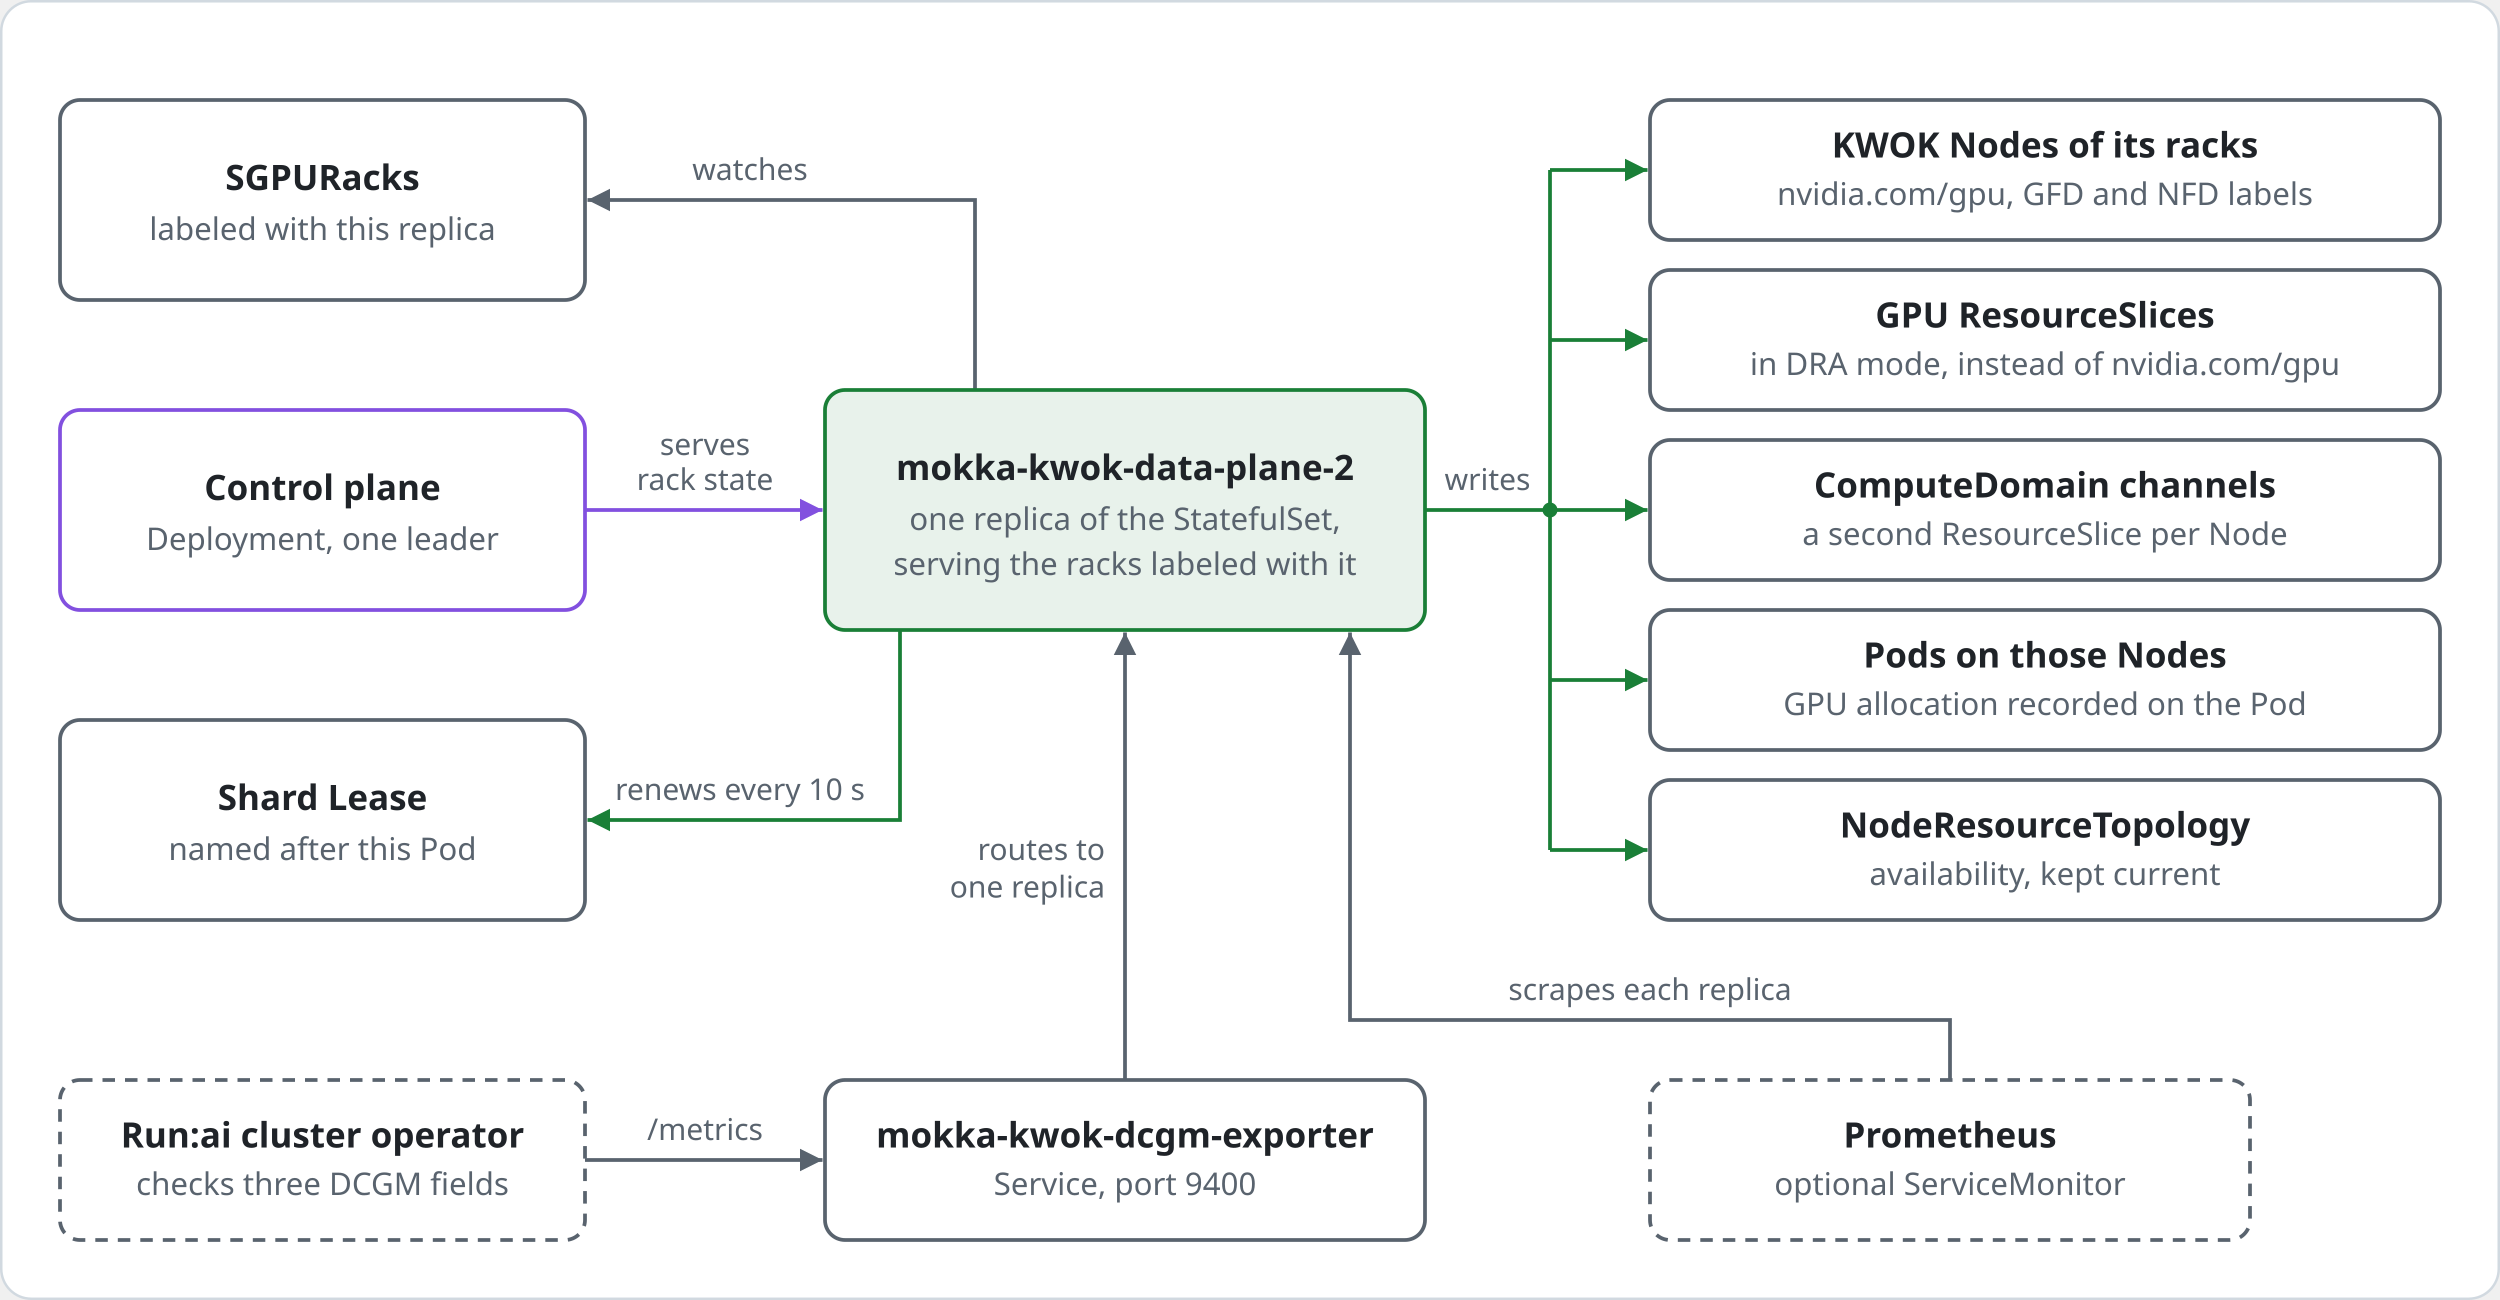
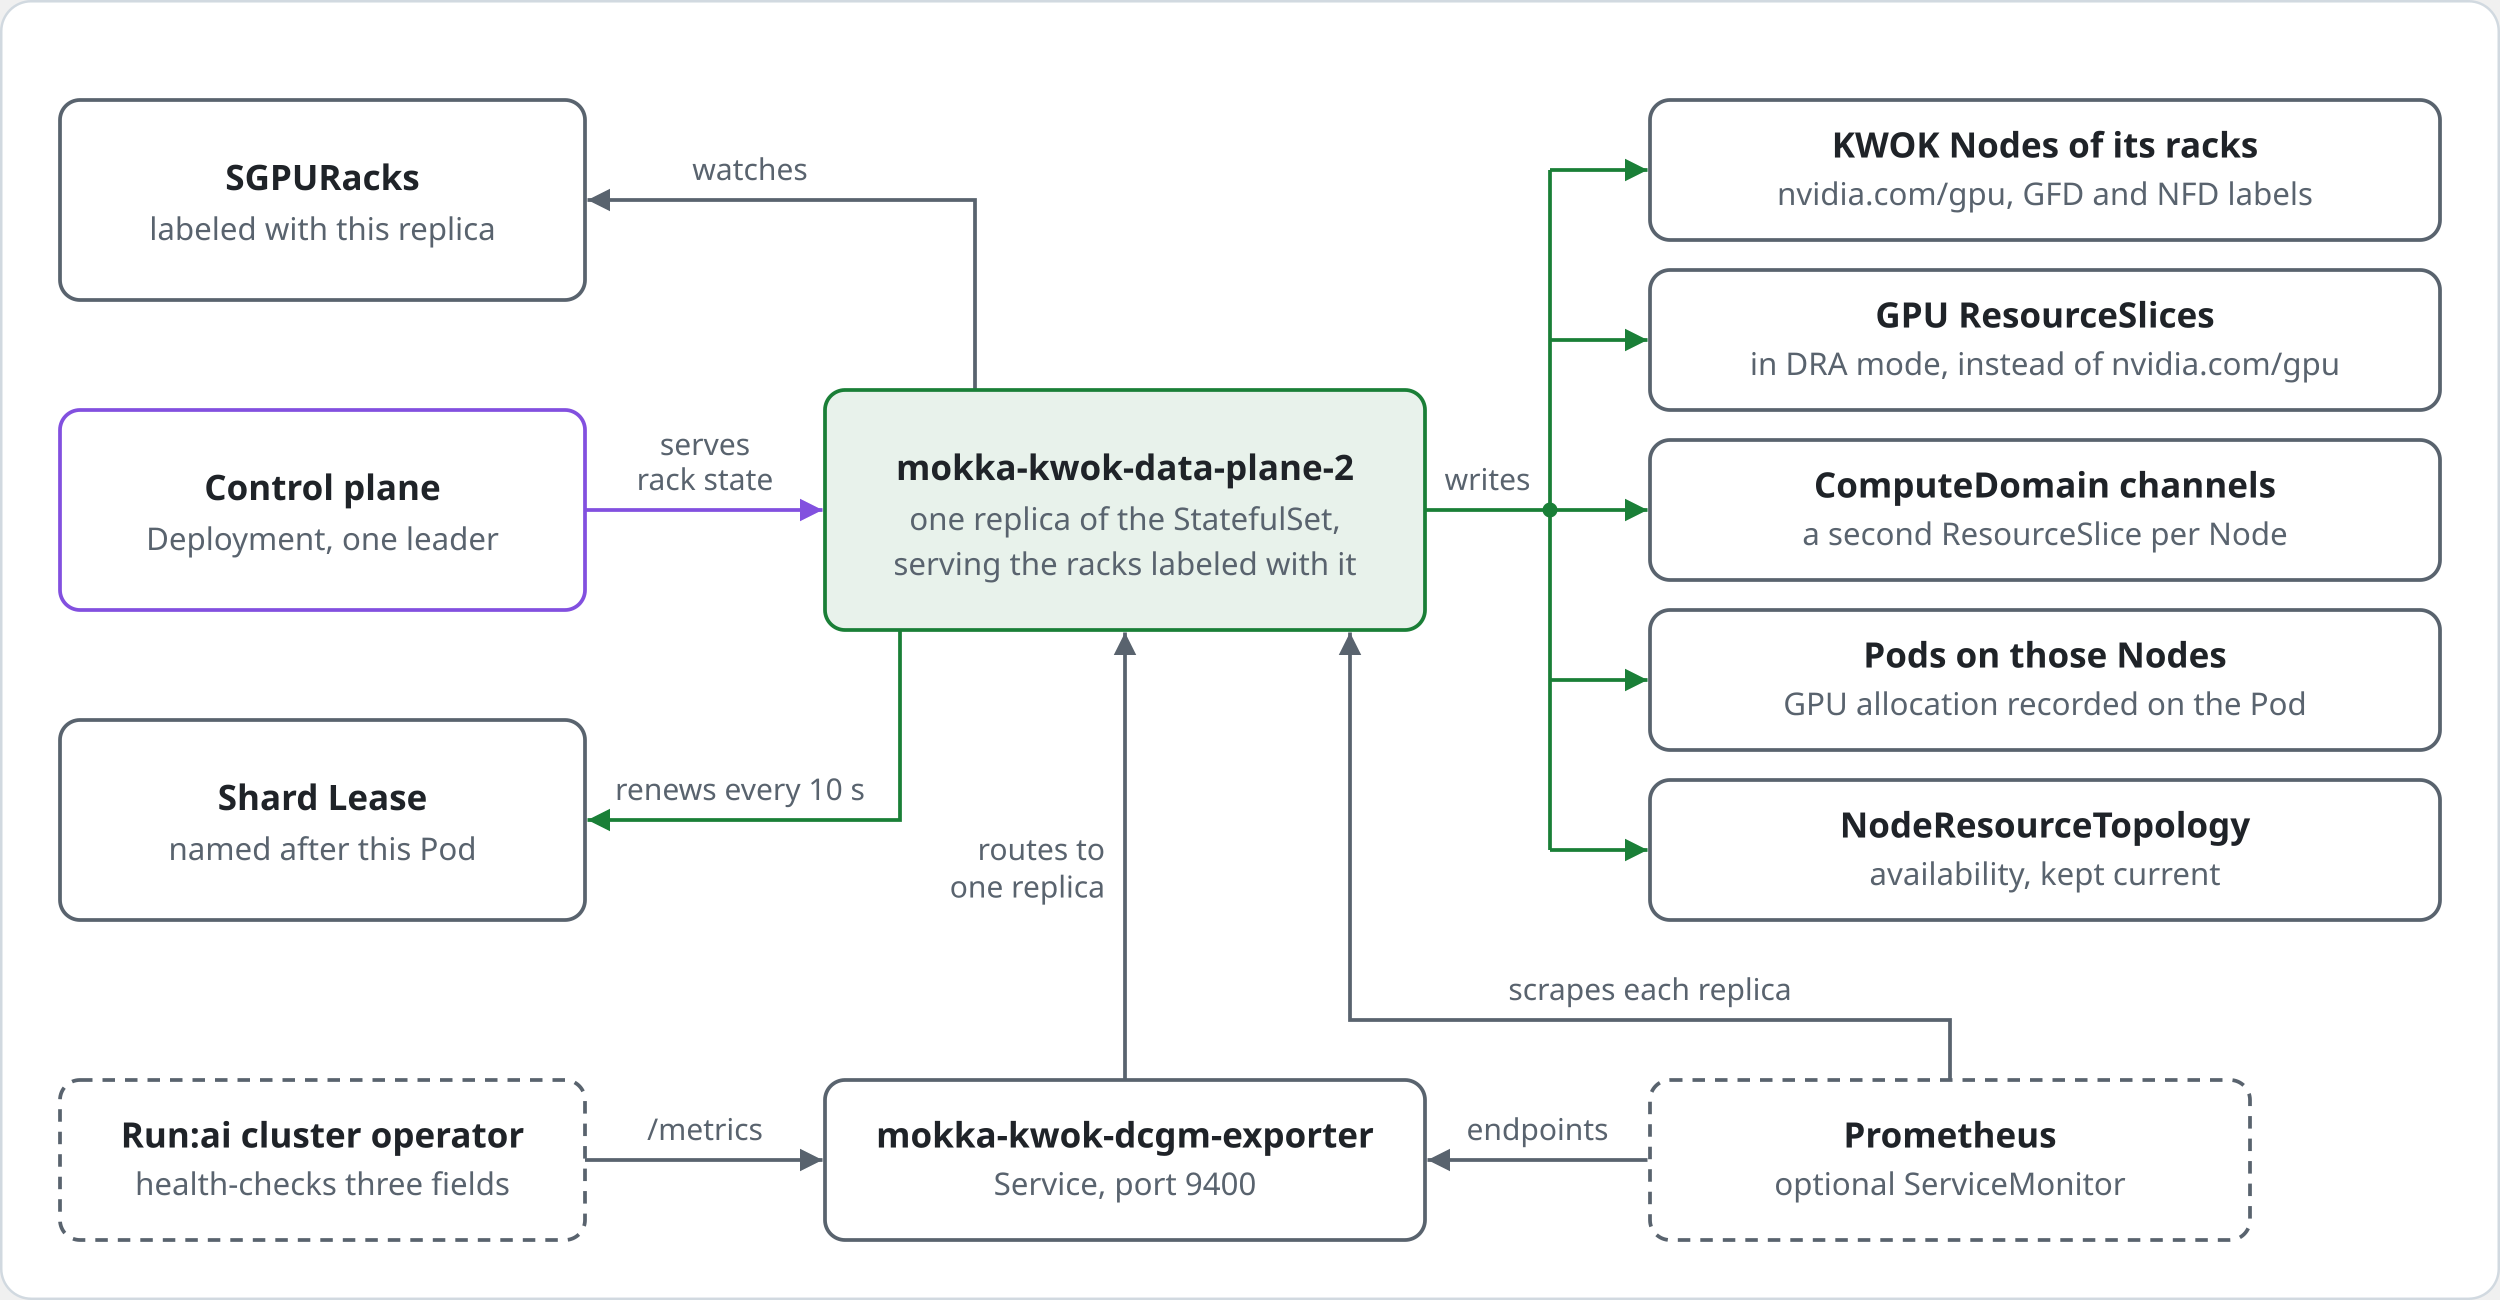
<svg xmlns="http://www.w3.org/2000/svg" viewBox="0 0 1000 520" width="1000" height="520" role="img" aria-labelledby="title desc">
  <style>
    .panel { fill: #ffffff; stroke: #d1d9e0; }
    text { font-family: -apple-system, BlinkMacSystemFont, "Segoe UI", "Noto Sans", Helvetica, Arial, sans-serif; fill: #1f2328; }
    .title { font-size: 14px; font-weight: 600; }
    .body { font-size: 12.5px; fill: #59636e; }
    .label { font-size: 12px; fill: #59636e; }
    .box { fill: #ffffff; stroke-width: 1.5; }
    .dashed { stroke-dasharray: 5 4; }
    .wire { fill: none; stroke-width: 1.5; }
    .b-cp, .w-cp { stroke: #8250df; }
    .b-dp, .w-dp { stroke: #1a7f37; }
    .b-obj { stroke: #59636e; }
    .b-ext, .w-ext { stroke: #59636e; }
    .h-cp { fill: #8250df; }
    .h-dp { fill: #1a7f37; }
    .h-ext { fill: #59636e; }
    .f-dp { fill: #1a7f37; fill-opacity: 0.1; }
    @media (prefers-color-scheme: dark) {
      .panel { fill: #0d1117; stroke: #3d444d; }
      text { fill: #f0f6fc; }
      .body, .label { fill: #9198a1; }
      .box { fill: #0d1117; }
      .b-cp, .w-cp { stroke: #ab7df8; }
      .b-dp, .w-dp { stroke: #3fb950; }
      .b-obj { stroke: #9198a1; }
      .b-ext, .w-ext { stroke: #9198a1; }
      .h-cp { fill: #ab7df8; }
      .h-dp { fill: #3fb950; }
      .h-ext { fill: #9198a1; }
      .f-dp { fill: #3fb950; fill-opacity: 0.16; }
    }
  </style>
  <defs>
    <marker id="arrow-cp" viewBox="0 0 10 10" refX="10" refY="5" markerWidth="9" markerHeight="9" markerUnits="userSpaceOnUse" orient="auto">
      <path class="h-cp" d="M0,0 L10,5 L0,10 z" />
    </marker>
    <marker id="arrow-dp" viewBox="0 0 10 10" refX="10" refY="5" markerWidth="9" markerHeight="9" markerUnits="userSpaceOnUse" orient="auto">
      <path class="h-dp" d="M0,0 L10,5 L0,10 z" />
    </marker>
    <marker id="arrow-ext" viewBox="0 0 10 10" refX="10" refY="5" markerWidth="9" markerHeight="9" markerUnits="userSpaceOnUse" orient="auto">
      <path class="h-ext" d="M0,0 L10,5 L0,10 z" />
    </marker>
  </defs>
  <rect class="panel" x="0.5" y="0.5" width="999" height="519" rx="12" />
  <rect class="box b-obj" x="24" y="40" width="210" height="80" rx="8" />
  <text class="title" x="129" y="76" text-anchor="middle">SGPURacks</text>
  <text class="body" x="129" y="96" text-anchor="middle">labeled with this replica</text>
  <rect class="box b-cp" x="24" y="164" width="210" height="80" rx="8" />
  <text class="title" x="129" y="200" text-anchor="middle">Control plane</text>
  <text class="body" x="129" y="220" text-anchor="middle">Deployment, one leader</text>
  <rect class="box b-obj" x="24" y="288" width="210" height="80" rx="8" />
  <text class="title" x="129" y="324" text-anchor="middle">Shard Lease</text>
  <text class="body" x="129" y="344" text-anchor="middle">named after this Pod</text>
  <path class="wire w-ext" d="M390,156 V80 H235" marker-end="url(#arrow-ext)" />
  <text class="label" x="300" y="72" text-anchor="middle">watches</text>
  <path class="wire w-cp" d="M234,204 H329" marker-end="url(#arrow-cp)" />
  <text class="label" x="282" y="182" text-anchor="middle">serves</text>
  <text class="label" x="282" y="196" text-anchor="middle">rack state</text>
  <path class="wire w-dp" d="M360,252 V328 H235" marker-end="url(#arrow-dp)" />
  <text class="label" x="296" y="320" text-anchor="middle">renews every 10 s</text>
  <rect class="box b-dp" x="330" y="156" width="240" height="96" rx="8" />
  <rect class="f-dp" x="330" y="156" width="240" height="96" rx="8" />
  <text class="title" x="450" y="192" text-anchor="middle">mokka-kwok-data-plane-2</text>
  <text class="body" x="450" y="212" text-anchor="middle">one replica of the StatefulSet,</text>
  <text class="body" x="450" y="230" text-anchor="middle">serving the racks labeled with it</text>
  <path class="wire w-dp" d="M570,204 H620" />
  <path class="wire w-dp" d="M620,68 V340" />
  <circle class="h-dp" cx="620" cy="204" r="3" />
  <text class="label" x="595" y="196" text-anchor="middle">writes</text>
  <path class="wire w-dp" d="M620,68 H659" marker-end="url(#arrow-dp)" />
  <path class="wire w-dp" d="M620,136 H659" marker-end="url(#arrow-dp)" />
  <path class="wire w-dp" d="M620,204 H659" marker-end="url(#arrow-dp)" />
  <path class="wire w-dp" d="M620,272 H659" marker-end="url(#arrow-dp)" />
  <path class="wire w-dp" d="M620,340 H659" marker-end="url(#arrow-dp)" />
  <rect class="box b-obj" x="660" y="40" width="316" height="56" rx="8" />
  <text class="title" x="818" y="63" text-anchor="middle">KWOK Nodes of its racks</text>
  <text class="body" x="818" y="82" text-anchor="middle">nvidia.com/gpu, GFD and NFD labels</text>
  <rect class="box b-obj" x="660" y="108" width="316" height="56" rx="8" />
  <text class="title" x="818" y="131" text-anchor="middle">GPU ResourceSlices</text>
  <text class="body" x="818" y="150" text-anchor="middle">in DRA mode, instead of nvidia.com/gpu</text>
  <rect class="box b-obj" x="660" y="176" width="316" height="56" rx="8" />
  <text class="title" x="818" y="199" text-anchor="middle">ComputeDomain channels</text>
  <text class="body" x="818" y="218" text-anchor="middle">a second ResourceSlice per Node</text>
  <rect class="box b-obj" x="660" y="244" width="316" height="56" rx="8" />
  <text class="title" x="818" y="267" text-anchor="middle">Pods on those Nodes</text>
  <text class="body" x="818" y="286" text-anchor="middle">GPU allocation recorded on the Pod</text>
  <rect class="box b-obj" x="660" y="312" width="316" height="56" rx="8" />
  <text class="title" x="818" y="335" text-anchor="middle">NodeResourceTopology</text>
  <text class="body" x="818" y="354" text-anchor="middle">availability, kept current</text>
  <rect class="box b-ext dashed" x="24" y="432" width="210" height="64" rx="8" />
  <text class="title" x="129" y="459" text-anchor="middle">Run:ai cluster operator</text>
-   <text class="body" x="129" y="478" text-anchor="middle">checks three DCGM fields</text>
+   <text class="body" x="129" y="478" text-anchor="middle">health-checks three fields</text>
  <rect class="box b-obj" x="330" y="432" width="240" height="64" rx="8" />
  <text class="title" x="450" y="459" text-anchor="middle">mokka-kwok-dcgm-exporter</text>
  <text class="body" x="450" y="478" text-anchor="middle">Service, port 9400</text>
  <rect class="box b-ext dashed" x="660" y="432" width="240" height="64" rx="8" />
  <text class="title" x="780" y="459" text-anchor="middle">Prometheus</text>
  <text class="body" x="780" y="478" text-anchor="middle">optional ServiceMonitor</text>
  <path class="wire w-ext" d="M234,464 H329" marker-end="url(#arrow-ext)" />
  <text class="label" x="282" y="456" text-anchor="middle">/metrics</text>
+   <path class="wire w-ext" d="M659,464 H571" marker-end="url(#arrow-ext)" />
+   <text class="label" x="615" y="456" text-anchor="middle">endpoints</text>
  <path class="wire w-ext" d="M450,432 V253" marker-end="url(#arrow-ext)" />
  <text class="label" x="442" y="344" text-anchor="end">routes to</text>
  <text class="label" x="442" y="359" text-anchor="end">one replica</text>
  <path class="wire w-ext" d="M780,432 V408 H540 V253" marker-end="url(#arrow-ext)" />
  <text class="label" x="660" y="400" text-anchor="middle">scrapes each replica</text>
</svg>
